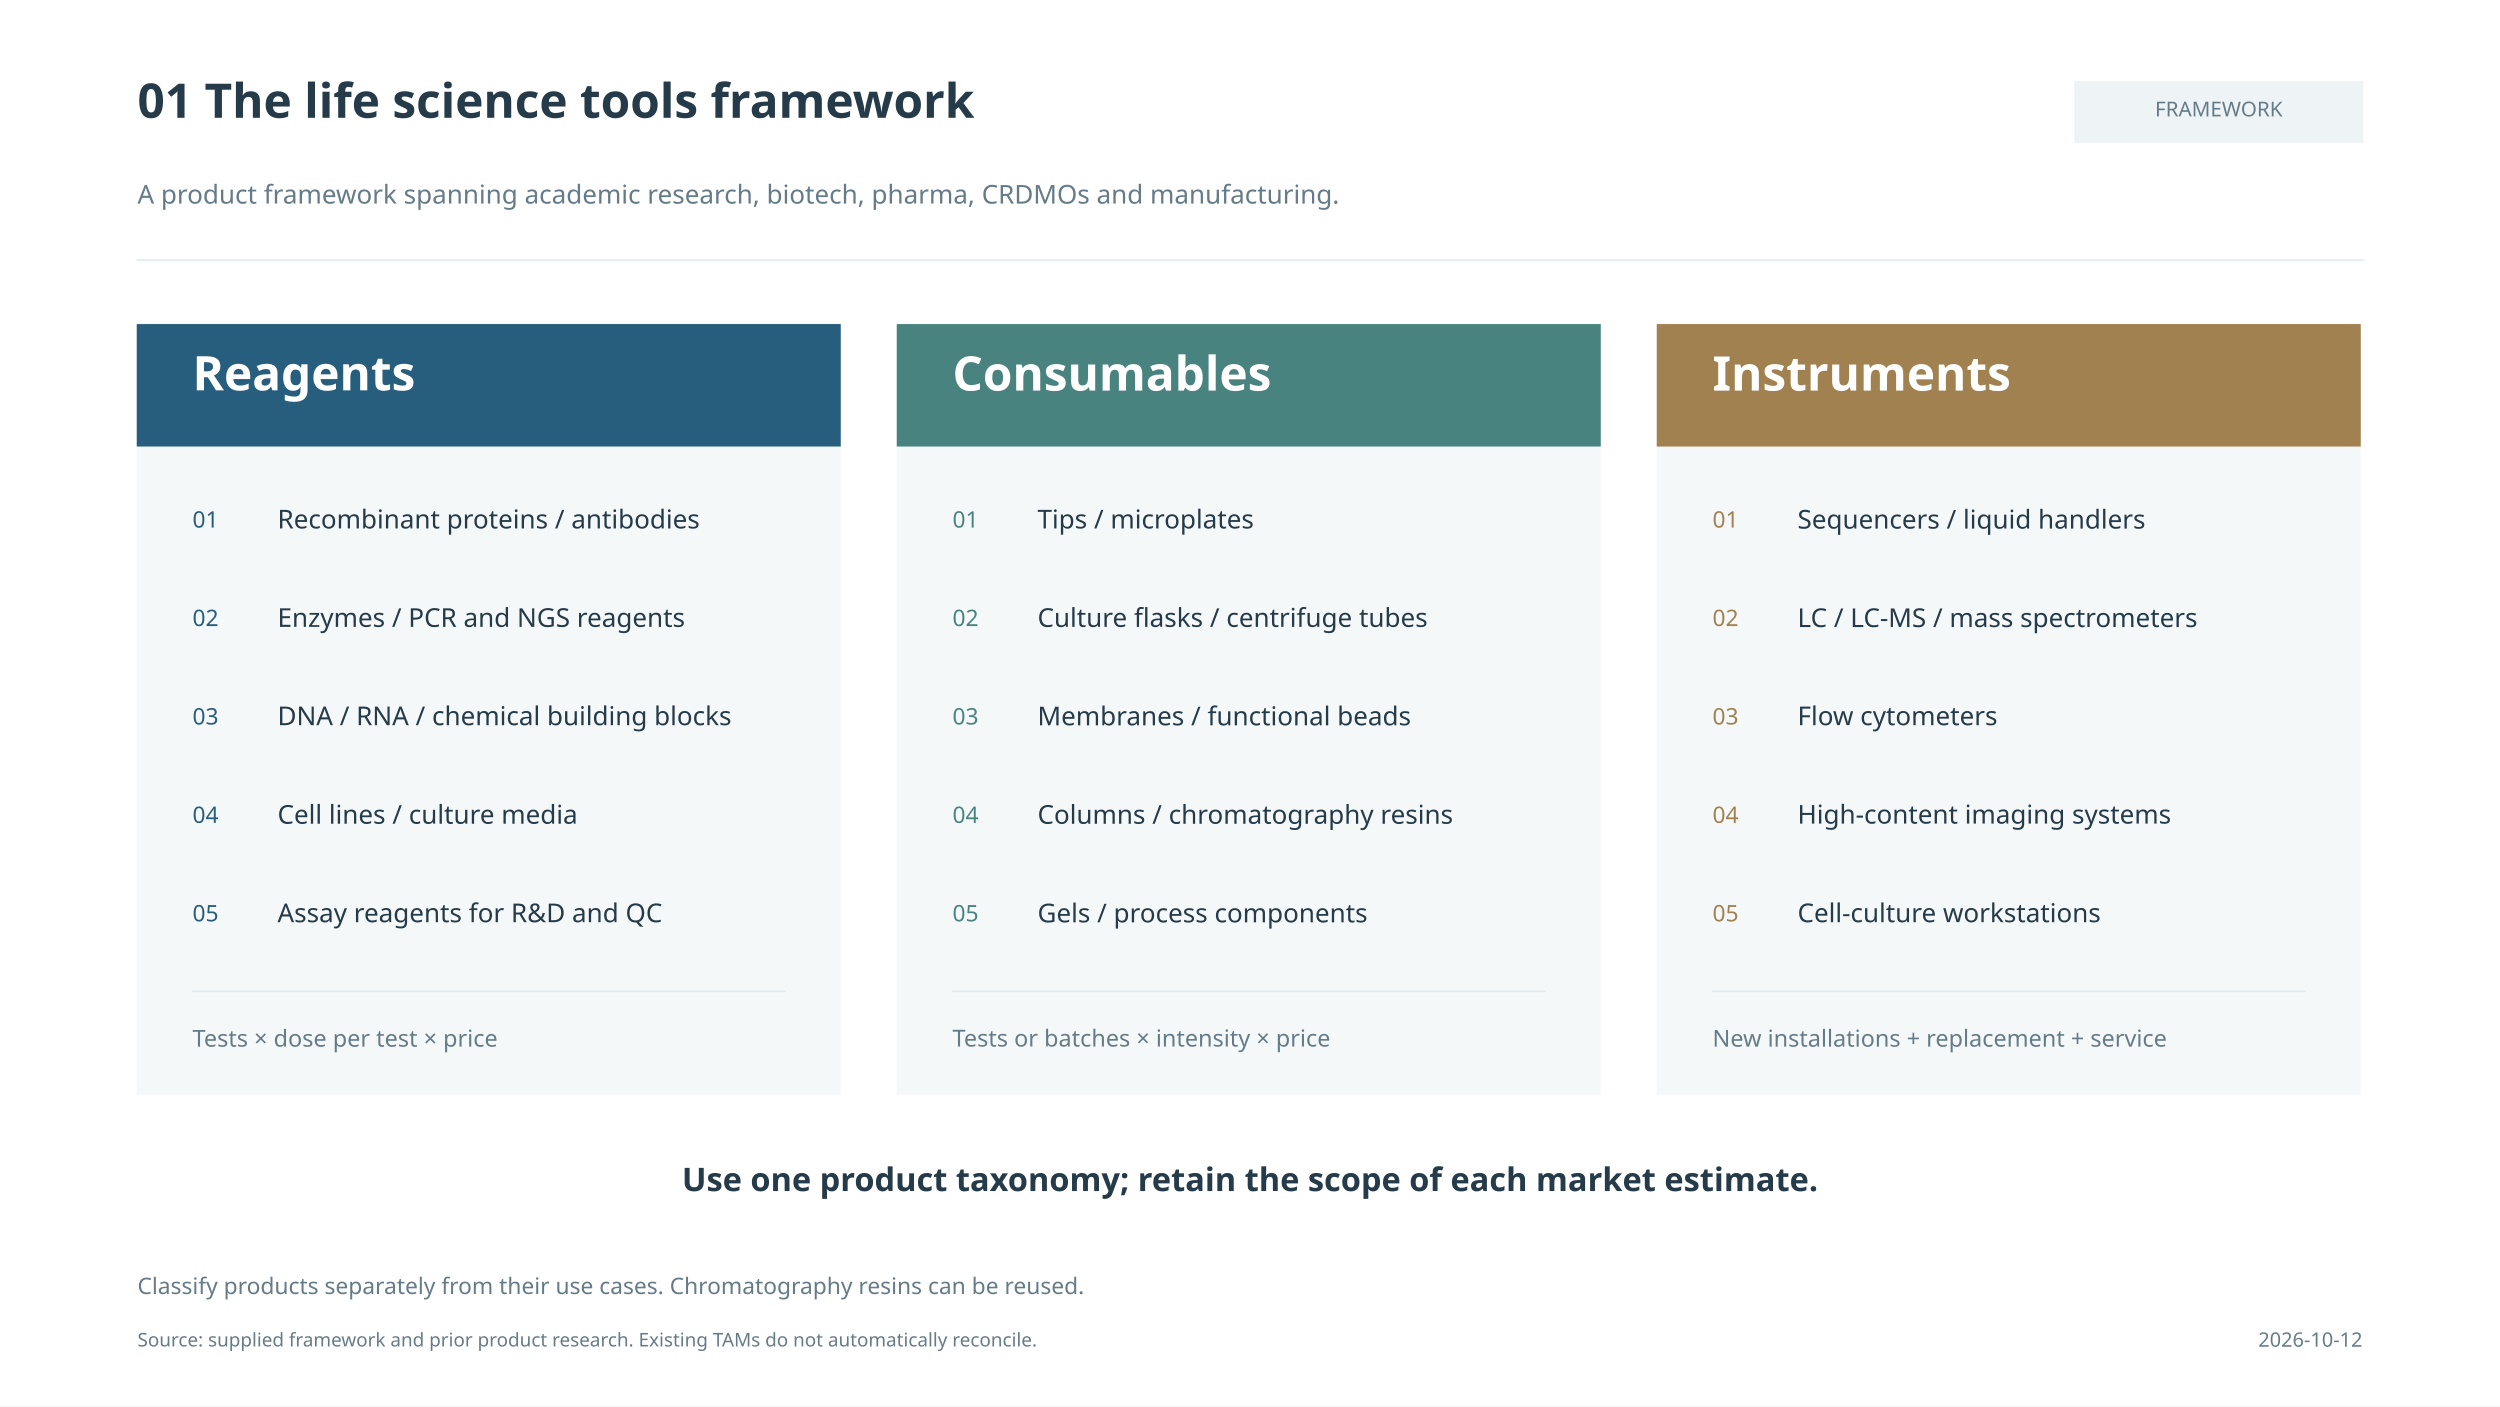
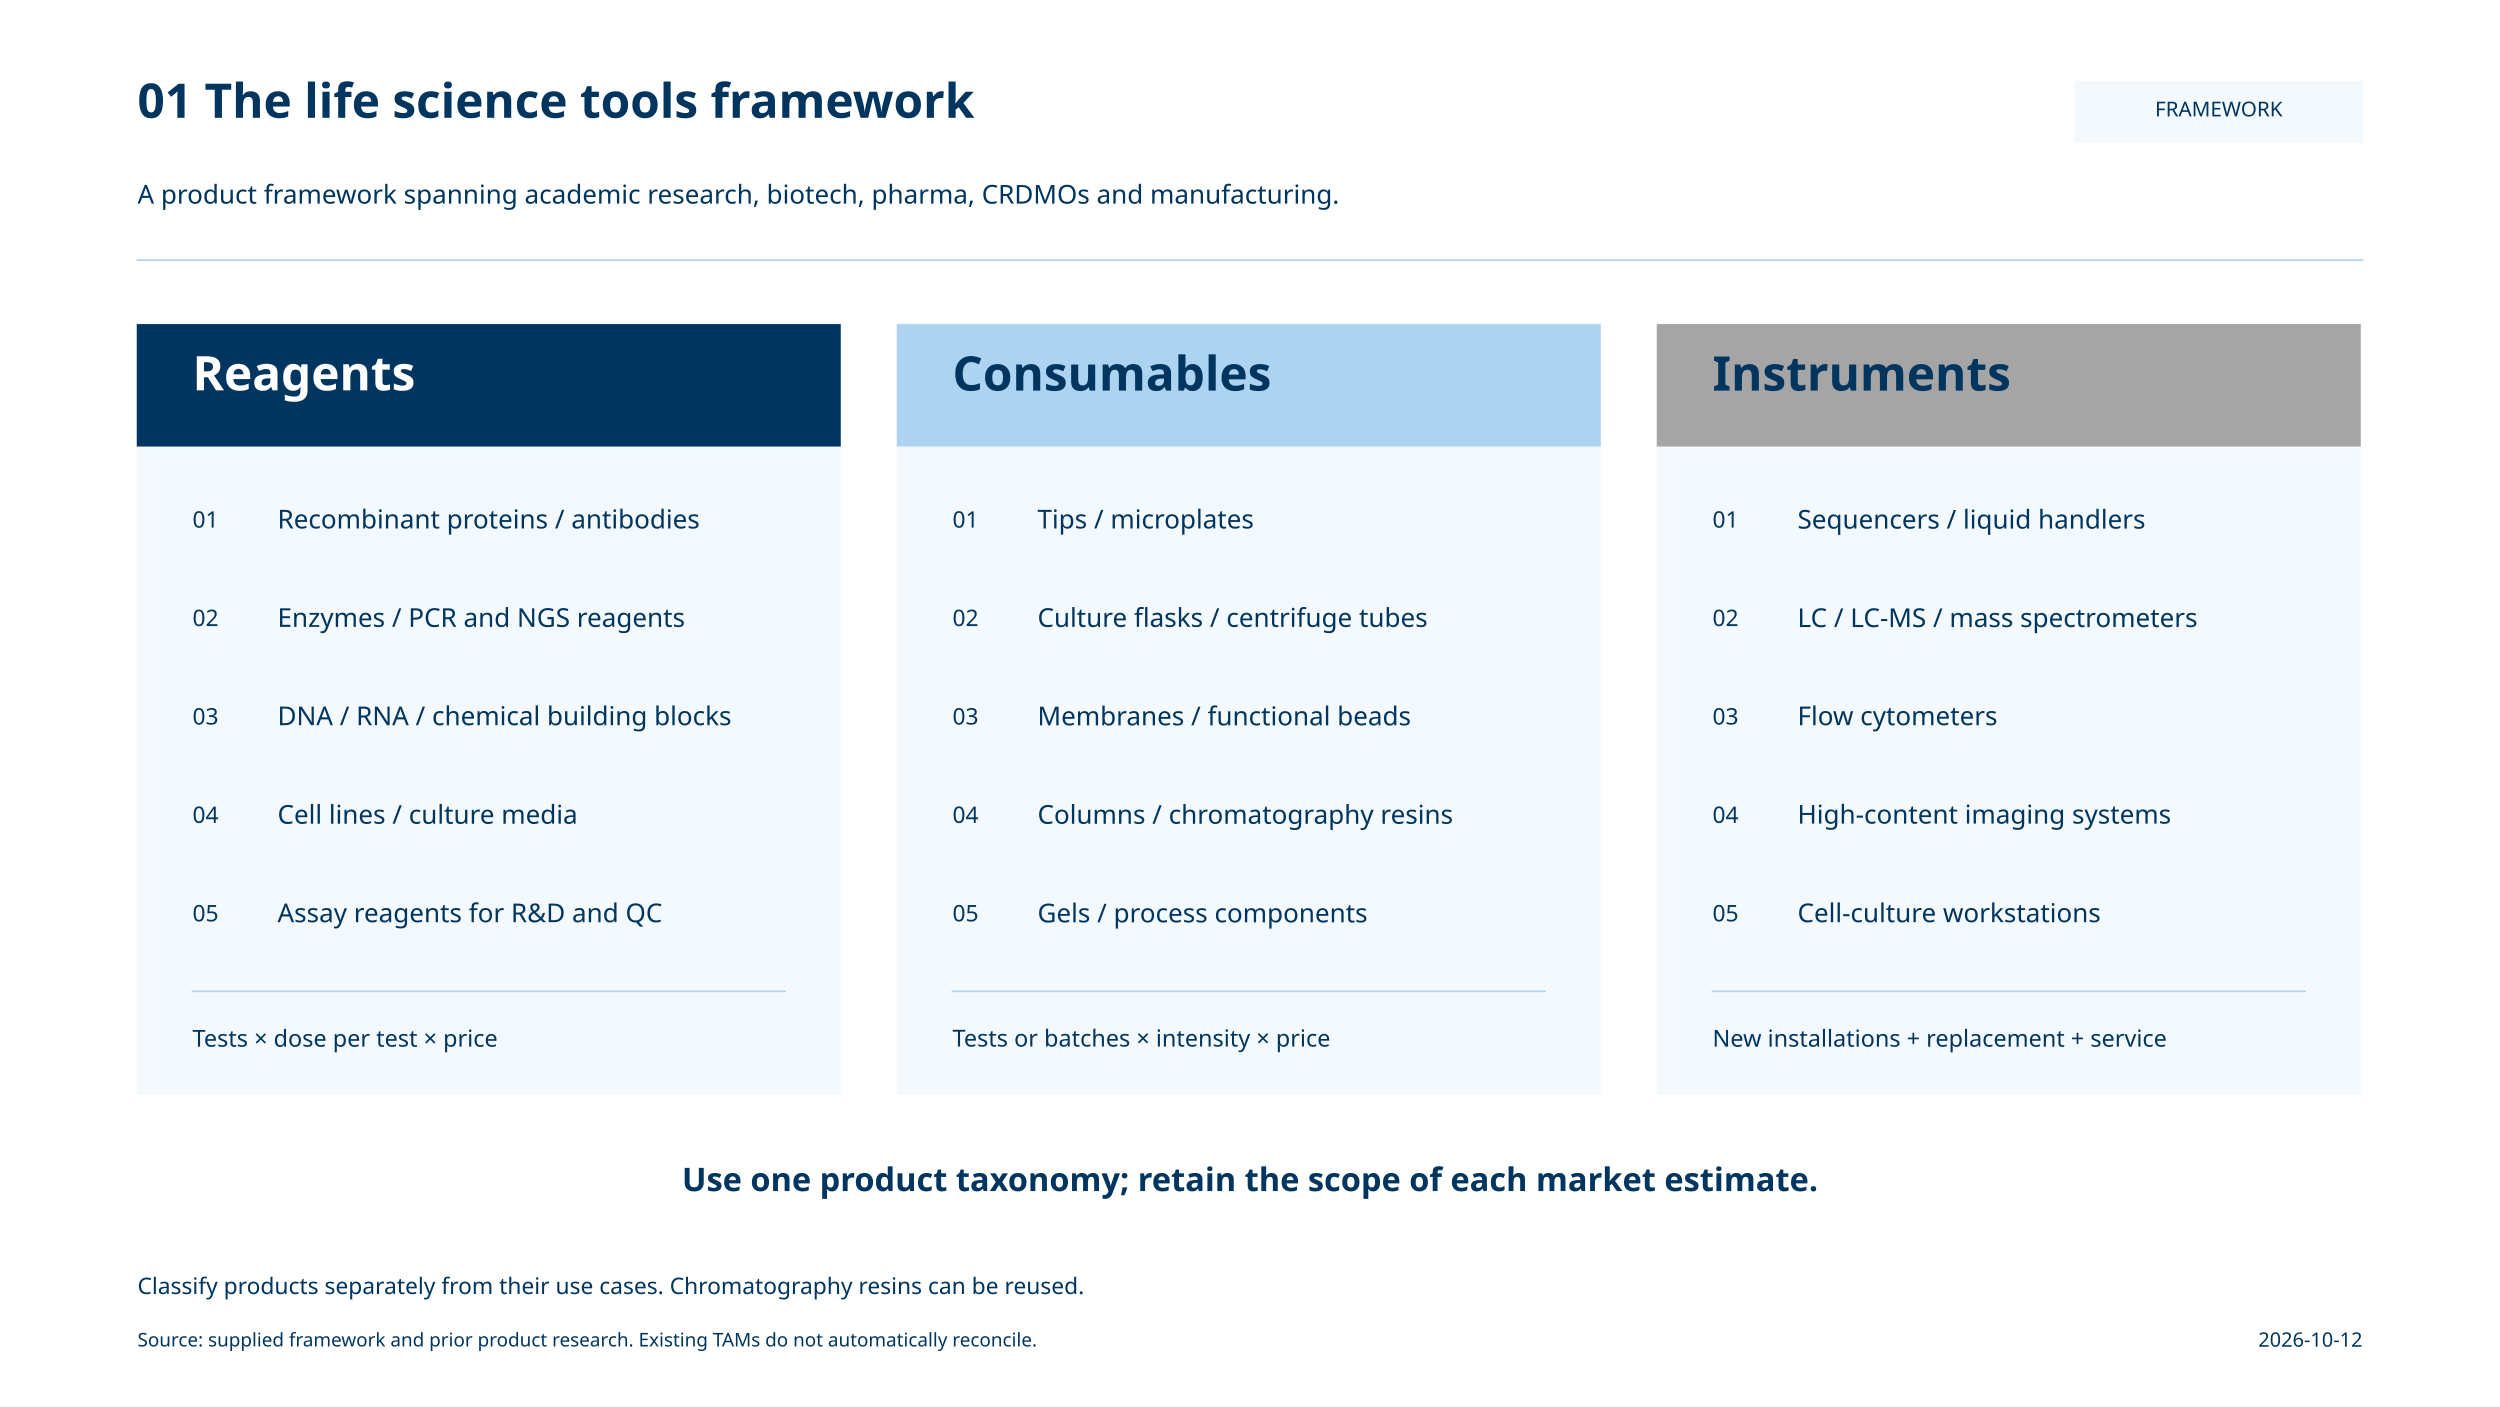
<svg xmlns="http://www.w3.org/2000/svg" width="1152pt" height="648pt" viewBox="0 0 1152 648" version="1.1">
  <defs>
    <style type="text/css">*{stroke-linejoin: round; stroke-linecap: butt}</style>
  </defs>
  <g id="figure_1">
    <g id="patch_1">
      <path d="M 0 648  L 1152 648  L 1152 0  L 0 0  z " style="fill: #ffffff" />
    </g>
    <g id="patch_2">
-       <path d="M 956.16 65.448  L 1088.64 65.448  L 1088.64 37.584  L 956.16 37.584  z " style="fill: #eef3f5; stroke: #eef3f5; stroke-width: 0.7; stroke-linejoin: miter" />
+       <path d="M 956.16 65.448  L 1088.64 65.448  L 1088.64 37.584  L 956.16 37.584  z " style="fill: #F4F9FD; stroke: #F4F9FD; stroke-width: 0.7; stroke-linejoin: miter" />
    </g>
    <g id="patch_3">
-       <path d="M 63.36 504.144  L 387.072 504.144  L 387.072 149.04  L 63.36 149.04  z " style="fill: #f5f8f9; stroke: #f5f8f9; stroke-width: 0.7; stroke-linejoin: miter" />
+       <path d="M 63.36 504.144  L 387.072 504.144  L 387.072 149.04  L 63.36 149.04  z " style="fill: #F4F9FD; stroke: #F4F9FD; stroke-width: 0.7; stroke-linejoin: miter" />
    </g>
    <g id="patch_4">
-       <path d="M 63.36 205.416  L 387.072 205.416  L 387.072 149.688  L 63.36 149.688  z " style="fill: #285e7d; stroke: #285e7d; stroke-width: 0.7; stroke-linejoin: miter" />
+       <path d="M 63.36 205.416  L 387.072 205.416  L 387.072 149.688  L 63.36 149.688  z " style="fill: #00355F; stroke: #00355F; stroke-width: 0.7; stroke-linejoin: miter" />
    </g>
    <g id="patch_5">
-       <path d="M 413.568 504.144  L 737.28 504.144  L 737.28 149.04  L 413.568 149.04  z " style="fill: #f5f8f9; stroke: #f5f8f9; stroke-width: 0.7; stroke-linejoin: miter" />
+       <path d="M 413.568 504.144  L 737.28 504.144  L 737.28 149.04  L 413.568 149.04  z " style="fill: #F4F9FD; stroke: #F4F9FD; stroke-width: 0.7; stroke-linejoin: miter" />
    </g>
    <g id="patch_6">
-       <path d="M 413.568 205.416  L 737.28 205.416  L 737.28 149.688  L 413.568 149.688  z " style="fill: #49837f; stroke: #49837f; stroke-width: 0.7; stroke-linejoin: miter" />
+       <path d="M 413.568 205.416  L 737.28 205.416  L 737.28 149.688  L 413.568 149.688  z " style="fill: #ACD4F1; stroke: #ACD4F1; stroke-width: 0.7; stroke-linejoin: miter" />
    </g>
    <g id="patch_7">
-       <path d="M 763.776 504.144  L 1087.488 504.144  L 1087.488 149.04  L 763.776 149.04  z " style="fill: #f5f8f9; stroke: #f5f8f9; stroke-width: 0.7; stroke-linejoin: miter" />
+       <path d="M 763.776 504.144  L 1087.488 504.144  L 1087.488 149.04  L 763.776 149.04  z " style="fill: #F4F9FD; stroke: #F4F9FD; stroke-width: 0.7; stroke-linejoin: miter" />
    </g>
    <g id="patch_8">
-       <path d="M 763.776 205.416  L 1087.488 205.416  L 1087.488 149.688  L 763.776 149.688  z " style="fill: #a18150; stroke: #a18150; stroke-width: 0.7; stroke-linejoin: miter" />
+       <path d="M 763.776 205.416  L 1087.488 205.416  L 1087.488 149.688  L 763.776 149.688  z " style="fill: #A5A5A5; stroke: #A5A5A5; stroke-width: 0.7; stroke-linejoin: miter" />
    </g>
    <g id="line2d_1">
-       <path d="M 63.36 119.88  L 1088.64 119.88  " style="fill: none; stroke: #e3ebee; stroke-width: 0.8; stroke-linecap: square" />
+       <path d="M 63.36 119.88  L 1088.64 119.88  " style="fill: none; stroke: #ACD4F1; stroke-width: 0.8; stroke-linecap: square" />
    </g>
    <g id="line2d_2">
-       <path d="M 88.704 456.84  L 361.728 456.84  " style="fill: none; stroke: #e3ebee; stroke-width: 0.8; stroke-linecap: square" />
+       <path d="M 88.704 456.84  L 361.728 456.84  " style="fill: none; stroke: #ACD4F1; stroke-width: 0.8; stroke-linecap: square" />
    </g>
    <g id="line2d_3">
-       <path d="M 438.912 456.84  L 711.936 456.84  " style="fill: none; stroke: #e3ebee; stroke-width: 0.8; stroke-linecap: square" />
+       <path d="M 438.912 456.84  L 711.936 456.84  " style="fill: none; stroke: #ACD4F1; stroke-width: 0.8; stroke-linecap: square" />
    </g>
    <g id="line2d_4">
-       <path d="M 789.12 456.84  L 1062.144 456.84  " style="fill: none; stroke: #e3ebee; stroke-width: 0.8; stroke-linecap: square" />
+       <path d="M 789.12 456.84  L 1062.144 456.84  " style="fill: none; stroke: #ACD4F1; stroke-width: 0.8; stroke-linecap: square" />
    </g>
    <g id="text_1">
-       <text style="font-weight: 700; font-size: 22px; font-family: 'Arial Unicode MS'; text-anchor: start; fill: #263b49" x="63.36" y="54.282" transform="rotate(-0 63.36 54.28219)">01  The life science tools framework</text>
+       <text style="font-weight: 700; font-size: 22px; font-family: 'Arial Unicode MS'; text-anchor: start; fill: #00355F" x="63.36" y="54.282" transform="rotate(-0 63.36 54.28219)">01  The life science tools framework</text>
    </g>
    <g id="text_2">
-       <text style="font-size: 9.5px; font-family: 'Arial Unicode MS'; text-anchor: middle; fill: #657b88" x="1022.4" y="53.646" transform="rotate(-0 1022.4 53.64567)">FRAMEWORK</text>
+       <text style="font-size: 9.5px; font-family: 'Arial Unicode MS'; text-anchor: middle; fill: #00355F" x="1022.4" y="53.646" transform="rotate(-0 1022.4 53.64567)">FRAMEWORK</text>
    </g>
    <g id="text_3">
-       <text style="font-size: 12px; font-family: 'Arial Unicode MS'; text-anchor: start; fill: #657b88" x="63.36" y="93.828" transform="rotate(-0 63.36 93.82781)">A product framework spanning academic research, biotech, pharma, CRDMOs and manufacturing.</text>
+       <text style="font-size: 12px; font-family: 'Arial Unicode MS'; text-anchor: start; fill: #00355F" x="63.36" y="93.828" transform="rotate(-0 63.36 93.82781)">A product framework spanning academic research, biotech, pharma, CRDMOs and manufacturing.</text>
    </g>
    <g id="text_4">
-       <text style="font-size: 10.5px; font-family: 'Arial Unicode MS'; text-anchor: start; fill: #657b88" x="63.36" y="596.287" transform="rotate(-0 63.36 596.2873)">Classify products separately from their use cases. Chromatography resins can be reused.</text>
+       <text style="font-size: 10.5px; font-family: 'Arial Unicode MS'; text-anchor: start; fill: #00355F" x="63.36" y="596.287" transform="rotate(-0 63.36 596.2873)">Classify products separately from their use cases. Chromatography resins can be reused.</text>
    </g>
    <g id="text_5">
-       <text style="font-size: 8.7px; font-family: 'Arial Unicode MS'; text-anchor: start; fill: #657b88" x="63.36" y="620.445" transform="rotate(-0 63.36 620.4452)">Source: supplied framework and prior product research. Existing TAMs do not automatically reconcile.</text>
+       <text style="font-size: 8.7px; font-family: 'Arial Unicode MS'; text-anchor: start; fill: #00355F" x="63.36" y="620.445" transform="rotate(-0 63.36 620.4452)">Source: supplied framework and prior product research. Existing TAMs do not automatically reconcile.</text>
    </g>
    <g id="text_6">
-       <text style="font-size: 9.2px; font-family: 'Arial Unicode MS'; text-anchor: end; fill: #657b88" x="1088.64" y="620.568" transform="rotate(-0 1088.64 620.5682)">2026-10-12</text>
+       <text style="font-size: 9.2px; font-family: 'Arial Unicode MS'; text-anchor: end; fill: #00355F" x="1088.64" y="620.568" transform="rotate(-0 1088.64 620.5682)">2026-10-12</text>
    </g>
    <g id="text_7">
      <text style="font-weight: 700; font-size: 22px; font-family: 'Arial Unicode MS'; text-anchor: start; fill: #ffffff" x="88.704" y="179.876" transform="rotate(-0 88.704 179.8756)">Reagents</text>
    </g>
    <g id="text_8">
-       <text style="font-size: 10.5px; font-family: 'Arial Unicode MS'; text-anchor: start; fill: #285e7d" x="88.704" y="243.12" transform="rotate(-0 88.704 243.12)">01</text>
+       <text style="font-size: 10.5px; font-family: 'Arial Unicode MS'; text-anchor: start; fill: #00355F" x="88.704" y="243.12" transform="rotate(-0 88.704 243.12)">01</text>
    </g>
    <g id="text_9">
-       <text style="font-size: 12px; font-family: 'Arial Unicode MS'; text-anchor: start; fill: #263b49" x="127.872" y="243.507" transform="rotate(-0 127.872 243.5074)">Recombinant proteins / antibodies</text>
+       <text style="font-size: 12px; font-family: 'Arial Unicode MS'; text-anchor: start; fill: #00355F" x="127.872" y="243.507" transform="rotate(-0 127.872 243.5074)">Recombinant proteins / antibodies</text>
    </g>
    <g id="text_10">
-       <text style="font-size: 10.5px; font-family: 'Arial Unicode MS'; text-anchor: start; fill: #285e7d" x="88.704" y="288.48" transform="rotate(-0 88.704 288.48)">02</text>
+       <text style="font-size: 10.5px; font-family: 'Arial Unicode MS'; text-anchor: start; fill: #00355F" x="88.704" y="288.48" transform="rotate(-0 88.704 288.48)">02</text>
    </g>
    <g id="text_11">
-       <text style="font-size: 12px; font-family: 'Arial Unicode MS'; text-anchor: start; fill: #263b49" x="127.872" y="288.876" transform="rotate(-0 127.872 288.8758)">Enzymes / PCR and NGS reagents</text>
+       <text style="font-size: 12px; font-family: 'Arial Unicode MS'; text-anchor: start; fill: #00355F" x="127.872" y="288.876" transform="rotate(-0 127.872 288.8758)">Enzymes / PCR and NGS reagents</text>
    </g>
    <g id="text_12">
-       <text style="font-size: 10.5px; font-family: 'Arial Unicode MS'; text-anchor: start; fill: #285e7d" x="88.704" y="333.84" transform="rotate(-0 88.704 333.84)">03</text>
+       <text style="font-size: 10.5px; font-family: 'Arial Unicode MS'; text-anchor: start; fill: #00355F" x="88.704" y="333.84" transform="rotate(-0 88.704 333.84)">03</text>
    </g>
    <g id="text_13">
-       <text style="font-size: 12px; font-family: 'Arial Unicode MS'; text-anchor: start; fill: #263b49" x="127.872" y="334.163" transform="rotate(-0 127.872 334.1627)">DNA / RNA / chemical building blocks</text>
+       <text style="font-size: 12px; font-family: 'Arial Unicode MS'; text-anchor: start; fill: #00355F" x="127.872" y="334.163" transform="rotate(-0 127.872 334.1627)">DNA / RNA / chemical building blocks</text>
    </g>
    <g id="text_14">
-       <text style="font-size: 10.5px; font-family: 'Arial Unicode MS'; text-anchor: start; fill: #285e7d" x="88.704" y="379.2" transform="rotate(-0 88.704 379.2)">04</text>
+       <text style="font-size: 10.5px; font-family: 'Arial Unicode MS'; text-anchor: start; fill: #00355F" x="88.704" y="379.2" transform="rotate(-0 88.704 379.2)">04</text>
    </g>
    <g id="text_15">
-       <text style="font-size: 12px; font-family: 'Arial Unicode MS'; text-anchor: start; fill: #263b49" x="127.872" y="379.587" transform="rotate(-0 127.872 379.5874)">Cell lines / culture media</text>
+       <text style="font-size: 12px; font-family: 'Arial Unicode MS'; text-anchor: start; fill: #00355F" x="127.872" y="379.587" transform="rotate(-0 127.872 379.5874)">Cell lines / culture media</text>
    </g>
    <g id="text_16">
-       <text style="font-size: 10.5px; font-family: 'Arial Unicode MS'; text-anchor: start; fill: #285e7d" x="88.704" y="424.56" transform="rotate(-0 88.704 424.56)">05</text>
+       <text style="font-size: 10.5px; font-family: 'Arial Unicode MS'; text-anchor: start; fill: #00355F" x="88.704" y="424.56" transform="rotate(-0 88.704 424.56)">05</text>
    </g>
    <g id="text_17">
-       <text style="font-size: 12px; font-family: 'Arial Unicode MS'; text-anchor: start; fill: #263b49" x="127.872" y="424.956" transform="rotate(-0 127.872 424.9558)">Assay reagents for R&amp;D and QC</text>
+       <text style="font-size: 12px; font-family: 'Arial Unicode MS'; text-anchor: start; fill: #00355F" x="127.872" y="424.956" transform="rotate(-0 127.872 424.9558)">Assay reagents for R&amp;D and QC</text>
    </g>
    <g id="text_18">
-       <text style="font-size: 10.8px; font-family: 'Arial Unicode MS'; text-anchor: start; fill: #657b88" x="88.704" y="482.309" transform="rotate(-0 88.704 482.3094)">Tests × dose per test × price</text>
+       <text style="font-size: 10.8px; font-family: 'Arial Unicode MS'; text-anchor: start; fill: #00355F" x="88.704" y="482.309" transform="rotate(-0 88.704 482.3094)">Tests × dose per test × price</text>
    </g>
    <g id="text_19">
-       <text style="font-weight: 700; font-size: 22px; font-family: 'Arial Unicode MS'; text-anchor: start; fill: #ffffff" x="438.912" y="179.994" transform="rotate(-0 438.912 179.9942)">Consumables</text>
+       <text style="font-weight: 700; font-size: 22px; font-family: &quot;Arial Unicode MS&quot;; text-anchor: start; fill: rgb(0, 53, 95);" x="438.912" y="179.994" transform="rotate(-0 438.912 179.9942)">Consumables</text>
    </g>
    <g id="text_20">
-       <text style="font-size: 10.5px; font-family: 'Arial Unicode MS'; text-anchor: start; fill: #49837f" x="438.912" y="243.12" transform="rotate(-0 438.912 243.12)">01</text>
+       <text style="font-size: 10.5px; font-family: &quot;Arial Unicode MS&quot;; text-anchor: start; fill: rgb(0, 53, 95);" x="438.912" y="243.12" transform="rotate(-0 438.912 243.12)">01</text>
    </g>
    <g id="text_21">
-       <text style="font-size: 12px; font-family: 'Arial Unicode MS'; text-anchor: start; fill: #263b49" x="478.08" y="243.507" transform="rotate(-0 478.08 243.5074)">Tips / microplates</text>
+       <text style="font-size: 12px; font-family: 'Arial Unicode MS'; text-anchor: start; fill: #00355F" x="478.08" y="243.507" transform="rotate(-0 478.08 243.5074)">Tips / microplates</text>
    </g>
    <g id="text_22">
-       <text style="font-size: 10.5px; font-family: 'Arial Unicode MS'; text-anchor: start; fill: #49837f" x="438.912" y="288.48" transform="rotate(-0 438.912 288.48)">02</text>
+       <text style="font-size: 10.5px; font-family: &quot;Arial Unicode MS&quot;; text-anchor: start; fill: rgb(0, 53, 95);" x="438.912" y="288.48" transform="rotate(-0 438.912 288.48)">02</text>
    </g>
    <g id="text_23">
-       <text style="font-size: 12px; font-family: 'Arial Unicode MS'; text-anchor: start; fill: #263b49" x="478.08" y="288.876" transform="rotate(-0 478.08 288.8758)">Culture flasks / centrifuge tubes</text>
+       <text style="font-size: 12px; font-family: 'Arial Unicode MS'; text-anchor: start; fill: #00355F" x="478.08" y="288.876" transform="rotate(-0 478.08 288.8758)">Culture flasks / centrifuge tubes</text>
    </g>
    <g id="text_24">
-       <text style="font-size: 10.5px; font-family: 'Arial Unicode MS'; text-anchor: start; fill: #49837f" x="438.912" y="333.84" transform="rotate(-0 438.912 333.84)">03</text>
+       <text style="font-size: 10.5px; font-family: &quot;Arial Unicode MS&quot;; text-anchor: start; fill: rgb(0, 53, 95);" x="438.912" y="333.84" transform="rotate(-0 438.912 333.84)">03</text>
    </g>
    <g id="text_25">
-       <text style="font-size: 12px; font-family: 'Arial Unicode MS'; text-anchor: start; fill: #263b49" x="478.08" y="334.227" transform="rotate(-0 478.08 334.2274)">Membranes / functional beads</text>
+       <text style="font-size: 12px; font-family: 'Arial Unicode MS'; text-anchor: start; fill: #00355F" x="478.08" y="334.227" transform="rotate(-0 478.08 334.2274)">Membranes / functional beads</text>
    </g>
    <g id="text_26">
-       <text style="font-size: 10.5px; font-family: 'Arial Unicode MS'; text-anchor: start; fill: #49837f" x="438.912" y="379.2" transform="rotate(-0 438.912 379.2)">04</text>
+       <text style="font-size: 10.5px; font-family: &quot;Arial Unicode MS&quot;; text-anchor: start; fill: rgb(0, 53, 95);" x="438.912" y="379.2" transform="rotate(-0 438.912 379.2)">04</text>
    </g>
    <g id="text_27">
-       <text style="font-size: 12px; font-family: 'Arial Unicode MS'; text-anchor: start; fill: #263b49" x="478.08" y="379.596" transform="rotate(-0 478.08 379.5958)">Columns / chromatography resins</text>
+       <text style="font-size: 12px; font-family: 'Arial Unicode MS'; text-anchor: start; fill: #00355F" x="478.08" y="379.596" transform="rotate(-0 478.08 379.5958)">Columns / chromatography resins</text>
    </g>
    <g id="text_28">
-       <text style="font-size: 10.5px; font-family: 'Arial Unicode MS'; text-anchor: start; fill: #49837f" x="438.912" y="424.56" transform="rotate(-0 438.912 424.56)">05</text>
+       <text style="font-size: 10.5px; font-family: &quot;Arial Unicode MS&quot;; text-anchor: start; fill: rgb(0, 53, 95);" x="438.912" y="424.56" transform="rotate(-0 438.912 424.56)">05</text>
    </g>
    <g id="text_29">
-       <text style="font-size: 12px; font-family: 'Arial Unicode MS'; text-anchor: start; fill: #263b49" x="478.08" y="425.021" transform="rotate(-0 478.08 425.0205)">Gels / process components</text>
+       <text style="font-size: 12px; font-family: 'Arial Unicode MS'; text-anchor: start; fill: #00355F" x="478.08" y="425.021" transform="rotate(-0 478.08 425.0205)">Gels / process components</text>
    </g>
    <g id="text_30">
-       <text style="font-size: 10.8px; font-family: 'Arial Unicode MS'; text-anchor: start; fill: #657b88" x="438.912" y="482.251" transform="rotate(-0 438.912 482.2512)">Tests or batches × intensity × price</text>
+       <text style="font-size: 10.8px; font-family: 'Arial Unicode MS'; text-anchor: start; fill: #00355F" x="438.912" y="482.251" transform="rotate(-0 438.912 482.2512)">Tests or batches × intensity × price</text>
    </g>
    <g id="text_31">
-       <text style="font-weight: 700; font-size: 22px; font-family: 'Arial Unicode MS'; text-anchor: start; fill: #ffffff" x="789.12" y="179.994" transform="rotate(-0 789.12 179.9942)">Instruments</text>
+       <text style="font-weight: 700; font-size: 22px; font-family: &quot;Arial Unicode MS&quot;; text-anchor: start; fill: rgb(0, 53, 95);" x="789.12" y="179.994" transform="rotate(-0 789.12 179.9942)">Instruments</text>
    </g>
    <g id="text_32">
-       <text style="font-size: 10.5px; font-family: 'Arial Unicode MS'; text-anchor: start; fill: #a18150" x="789.12" y="243.12" transform="rotate(-0 789.12 243.12)">01</text>
+       <text style="font-size: 10.5px; font-family: &quot;Arial Unicode MS&quot;; text-anchor: start; fill: rgb(0, 53, 95);" x="789.12" y="243.12" transform="rotate(-0 789.12 243.12)">01</text>
    </g>
    <g id="text_33">
-       <text style="font-size: 12px; font-family: 'Arial Unicode MS'; text-anchor: start; fill: #263b49" x="828.288" y="243.581" transform="rotate(-0 828.288 243.5805)">Sequencers / liquid handlers</text>
+       <text style="font-size: 12px; font-family: 'Arial Unicode MS'; text-anchor: start; fill: #00355F" x="828.288" y="243.581" transform="rotate(-0 828.288 243.5805)">Sequencers / liquid handlers</text>
    </g>
    <g id="text_34">
-       <text style="font-size: 10.5px; font-family: 'Arial Unicode MS'; text-anchor: start; fill: #a18150" x="789.12" y="288.48" transform="rotate(-0 789.12 288.48)">02</text>
+       <text style="font-size: 10.5px; font-family: &quot;Arial Unicode MS&quot;; text-anchor: start; fill: rgb(0, 53, 95);" x="789.12" y="288.48" transform="rotate(-0 789.12 288.48)">02</text>
    </g>
    <g id="text_35">
-       <text style="font-size: 12px; font-family: 'Arial Unicode MS'; text-anchor: start; fill: #263b49" x="828.288" y="288.94" transform="rotate(-0 828.288 288.9405)">LC / LC-MS / mass spectrometers</text>
+       <text style="font-size: 12px; font-family: 'Arial Unicode MS'; text-anchor: start; fill: #00355F" x="828.288" y="288.94" transform="rotate(-0 828.288 288.9405)">LC / LC-MS / mass spectrometers</text>
    </g>
    <g id="text_36">
-       <text style="font-size: 10.5px; font-family: 'Arial Unicode MS'; text-anchor: start; fill: #a18150" x="789.12" y="333.84" transform="rotate(-0 789.12 333.84)">03</text>
+       <text style="font-size: 10.5px; font-family: &quot;Arial Unicode MS&quot;; text-anchor: start; fill: rgb(0, 53, 95);" x="789.12" y="333.84" transform="rotate(-0 789.12 333.84)">03</text>
    </g>
    <g id="text_37">
-       <text style="font-size: 12px; font-family: 'Arial Unicode MS'; text-anchor: start; fill: #263b49" x="828.288" y="334.163" transform="rotate(-0 828.288 334.1627)">Flow cytometers</text>
+       <text style="font-size: 12px; font-family: 'Arial Unicode MS'; text-anchor: start; fill: #00355F" x="828.288" y="334.163" transform="rotate(-0 828.288 334.1627)">Flow cytometers</text>
    </g>
    <g id="text_38">
-       <text style="font-size: 10.5px; font-family: 'Arial Unicode MS'; text-anchor: start; fill: #a18150" x="789.12" y="379.2" transform="rotate(-0 789.12 379.2)">04</text>
+       <text style="font-size: 10.5px; font-family: &quot;Arial Unicode MS&quot;; text-anchor: start; fill: rgb(0, 53, 95);" x="789.12" y="379.2" transform="rotate(-0 789.12 379.2)">04</text>
    </g>
    <g id="text_39">
-       <text style="font-size: 12px; font-family: 'Arial Unicode MS'; text-anchor: start; fill: #263b49" x="828.288" y="379.523" transform="rotate(-0 828.288 379.5227)">High-content imaging systems</text>
+       <text style="font-size: 12px; font-family: 'Arial Unicode MS'; text-anchor: start; fill: #00355F" x="828.288" y="379.523" transform="rotate(-0 828.288 379.5227)">High-content imaging systems</text>
    </g>
    <g id="text_40">
-       <text style="font-size: 10.5px; font-family: 'Arial Unicode MS'; text-anchor: start; fill: #a18150" x="789.12" y="424.56" transform="rotate(-0 789.12 424.56)">05</text>
+       <text style="font-size: 10.5px; font-family: &quot;Arial Unicode MS&quot;; text-anchor: start; fill: rgb(0, 53, 95);" x="789.12" y="424.56" transform="rotate(-0 789.12 424.56)">05</text>
    </g>
    <g id="text_41">
-       <text style="font-size: 12px; font-family: 'Arial Unicode MS'; text-anchor: start; fill: #263b49" x="828.288" y="424.947" transform="rotate(-0 828.288 424.9474)">Cell-culture workstations</text>
+       <text style="font-size: 12px; font-family: 'Arial Unicode MS'; text-anchor: start; fill: #00355F" x="828.288" y="424.947" transform="rotate(-0 828.288 424.9474)">Cell-culture workstations</text>
    </g>
    <g id="text_42">
-       <text style="font-size: 10.8px; font-family: 'Arial Unicode MS'; text-anchor: start; fill: #657b88" x="789.12" y="482.309" transform="rotate(-0 789.12 482.3094)">New installations + replacement + service</text>
+       <text style="font-size: 10.8px; font-family: 'Arial Unicode MS'; text-anchor: start; fill: #00355F" x="789.12" y="482.309" transform="rotate(-0 789.12 482.3094)">New installations + replacement + service</text>
    </g>
    <g id="text_43">
-       <text style="font-weight: 700; font-size: 15px; font-family: 'Arial Unicode MS'; text-anchor: middle; fill: #263b49" x="576" y="548.853" transform="rotate(-0 576 548.8528)">Use one product taxonomy; retain the scope of each market estimate.</text>
+       <text style="font-weight: 700; font-size: 15px; font-family: 'Arial Unicode MS'; text-anchor: middle; fill: #00355F" x="576" y="548.853" transform="rotate(-0 576 548.8528)">Use one product taxonomy; retain the scope of each market estimate.</text>
    </g>
  </g>
</svg>
